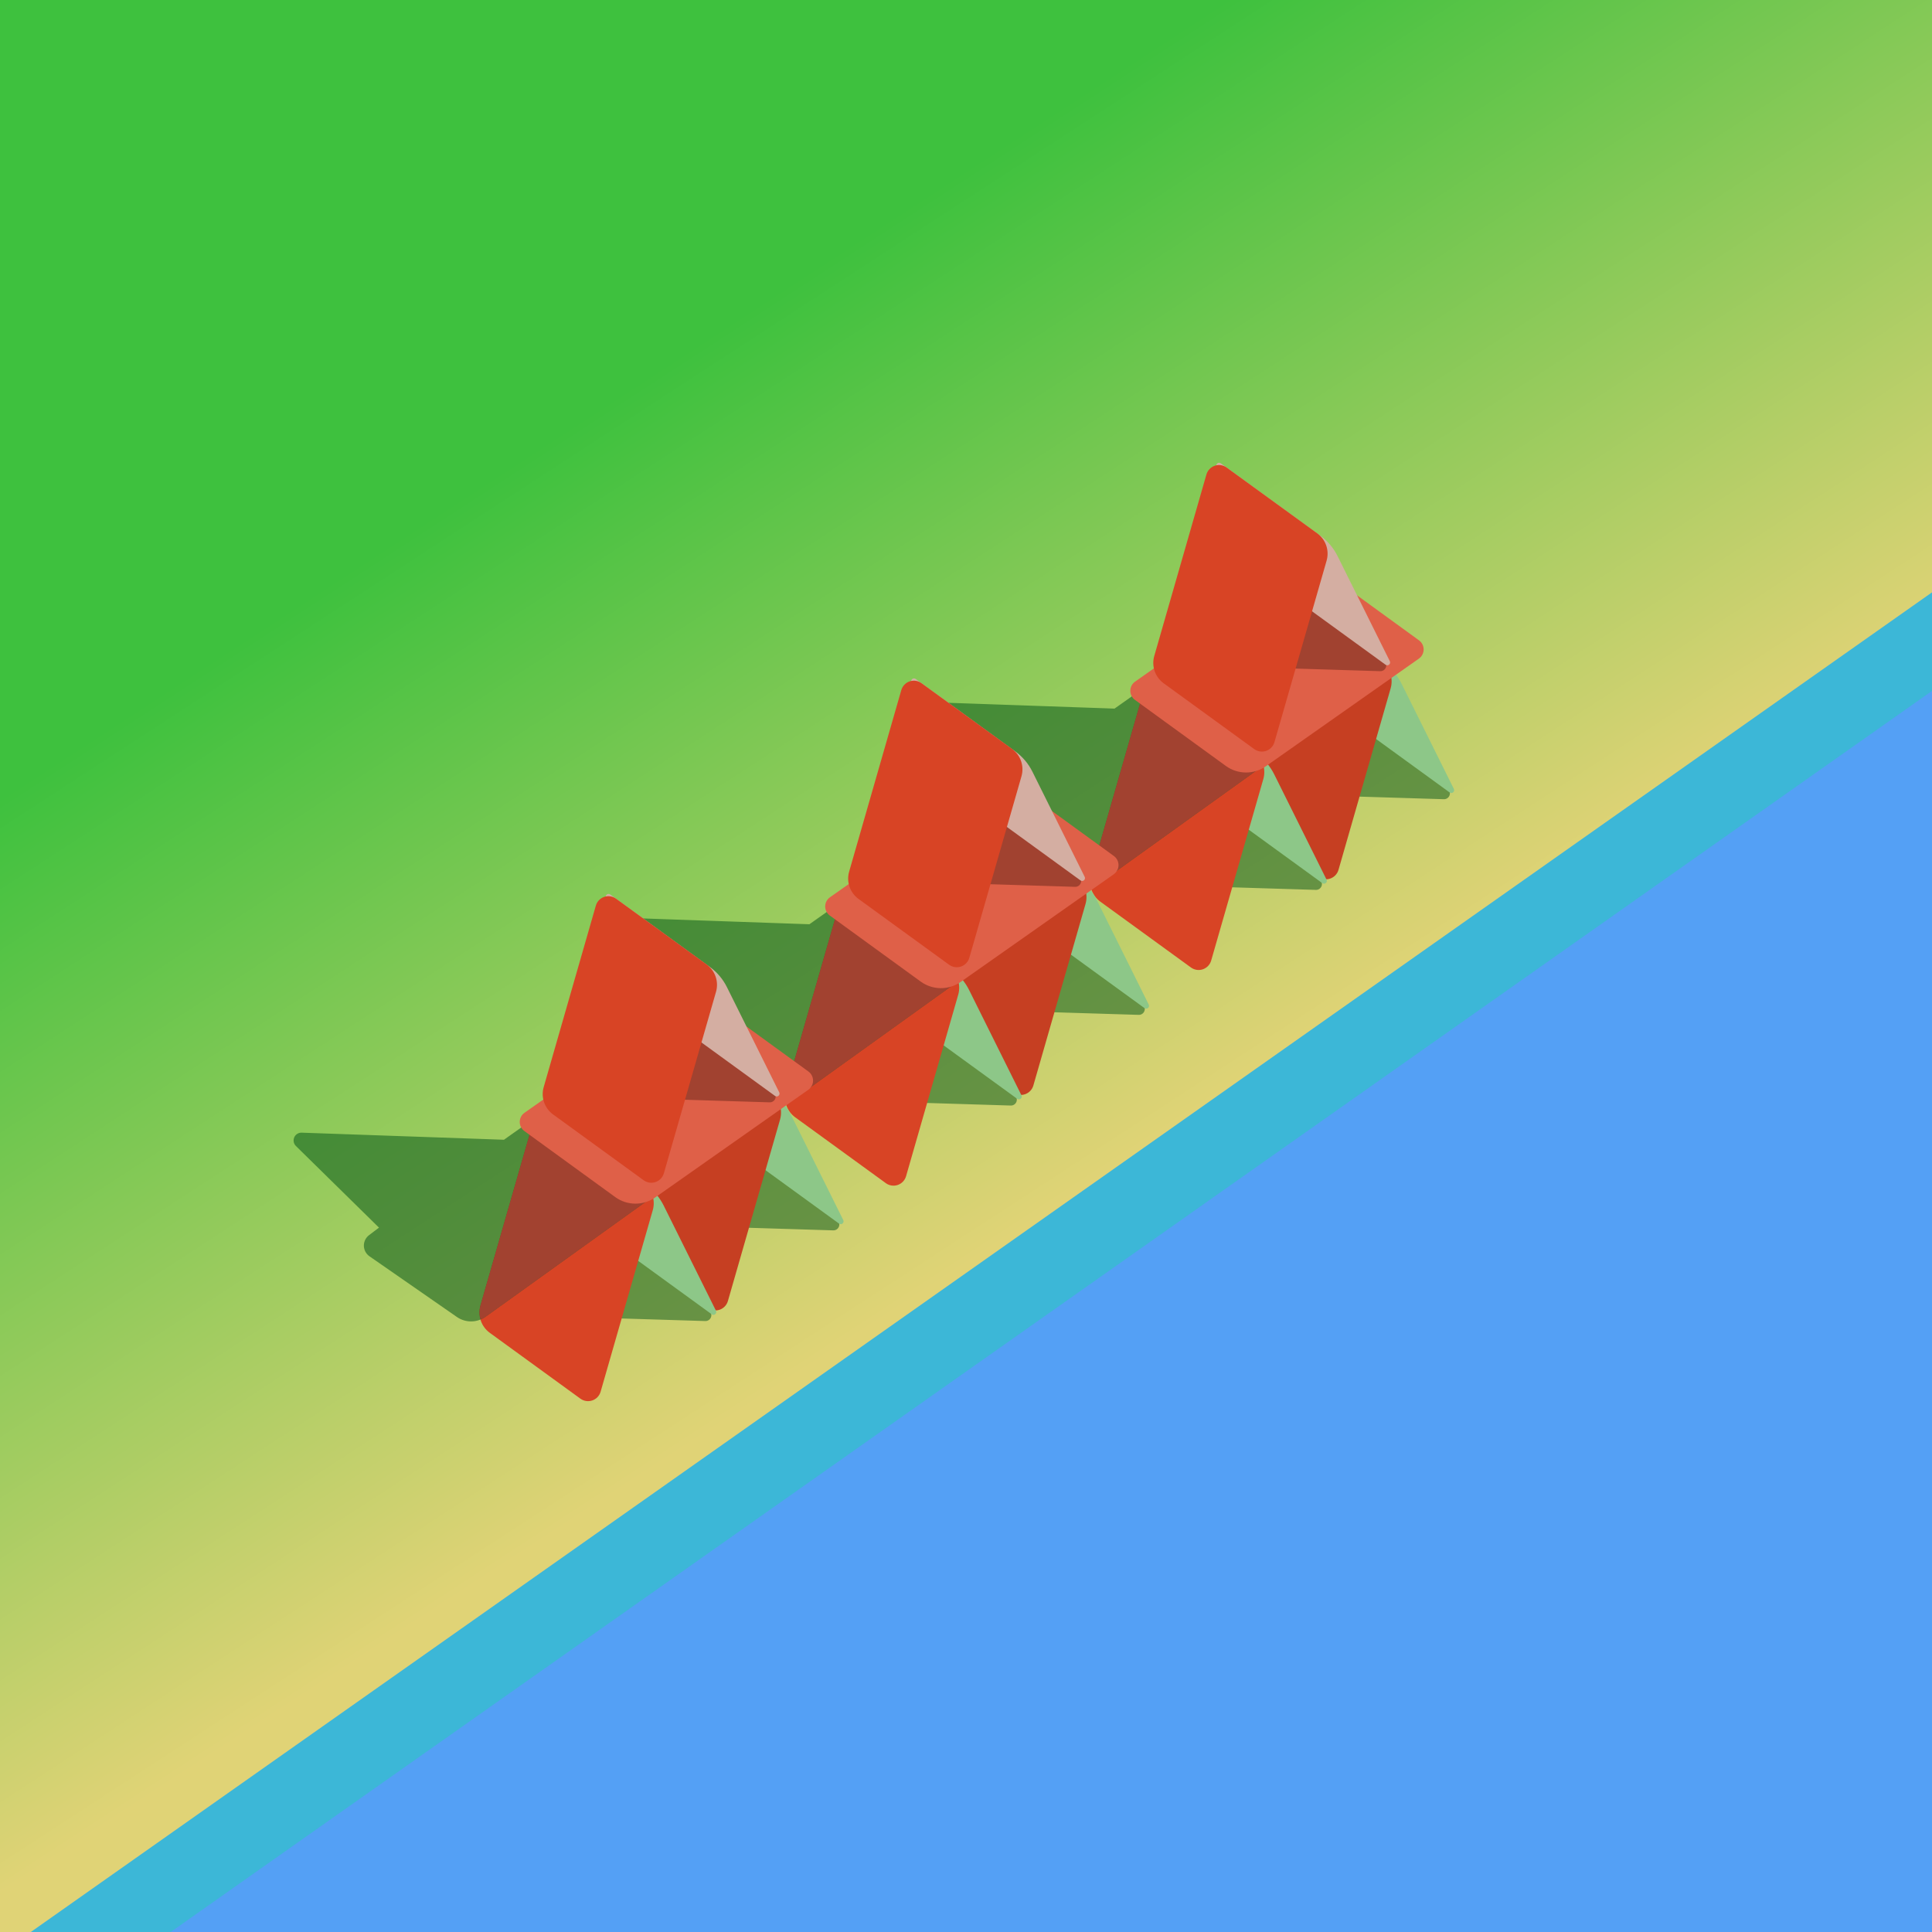
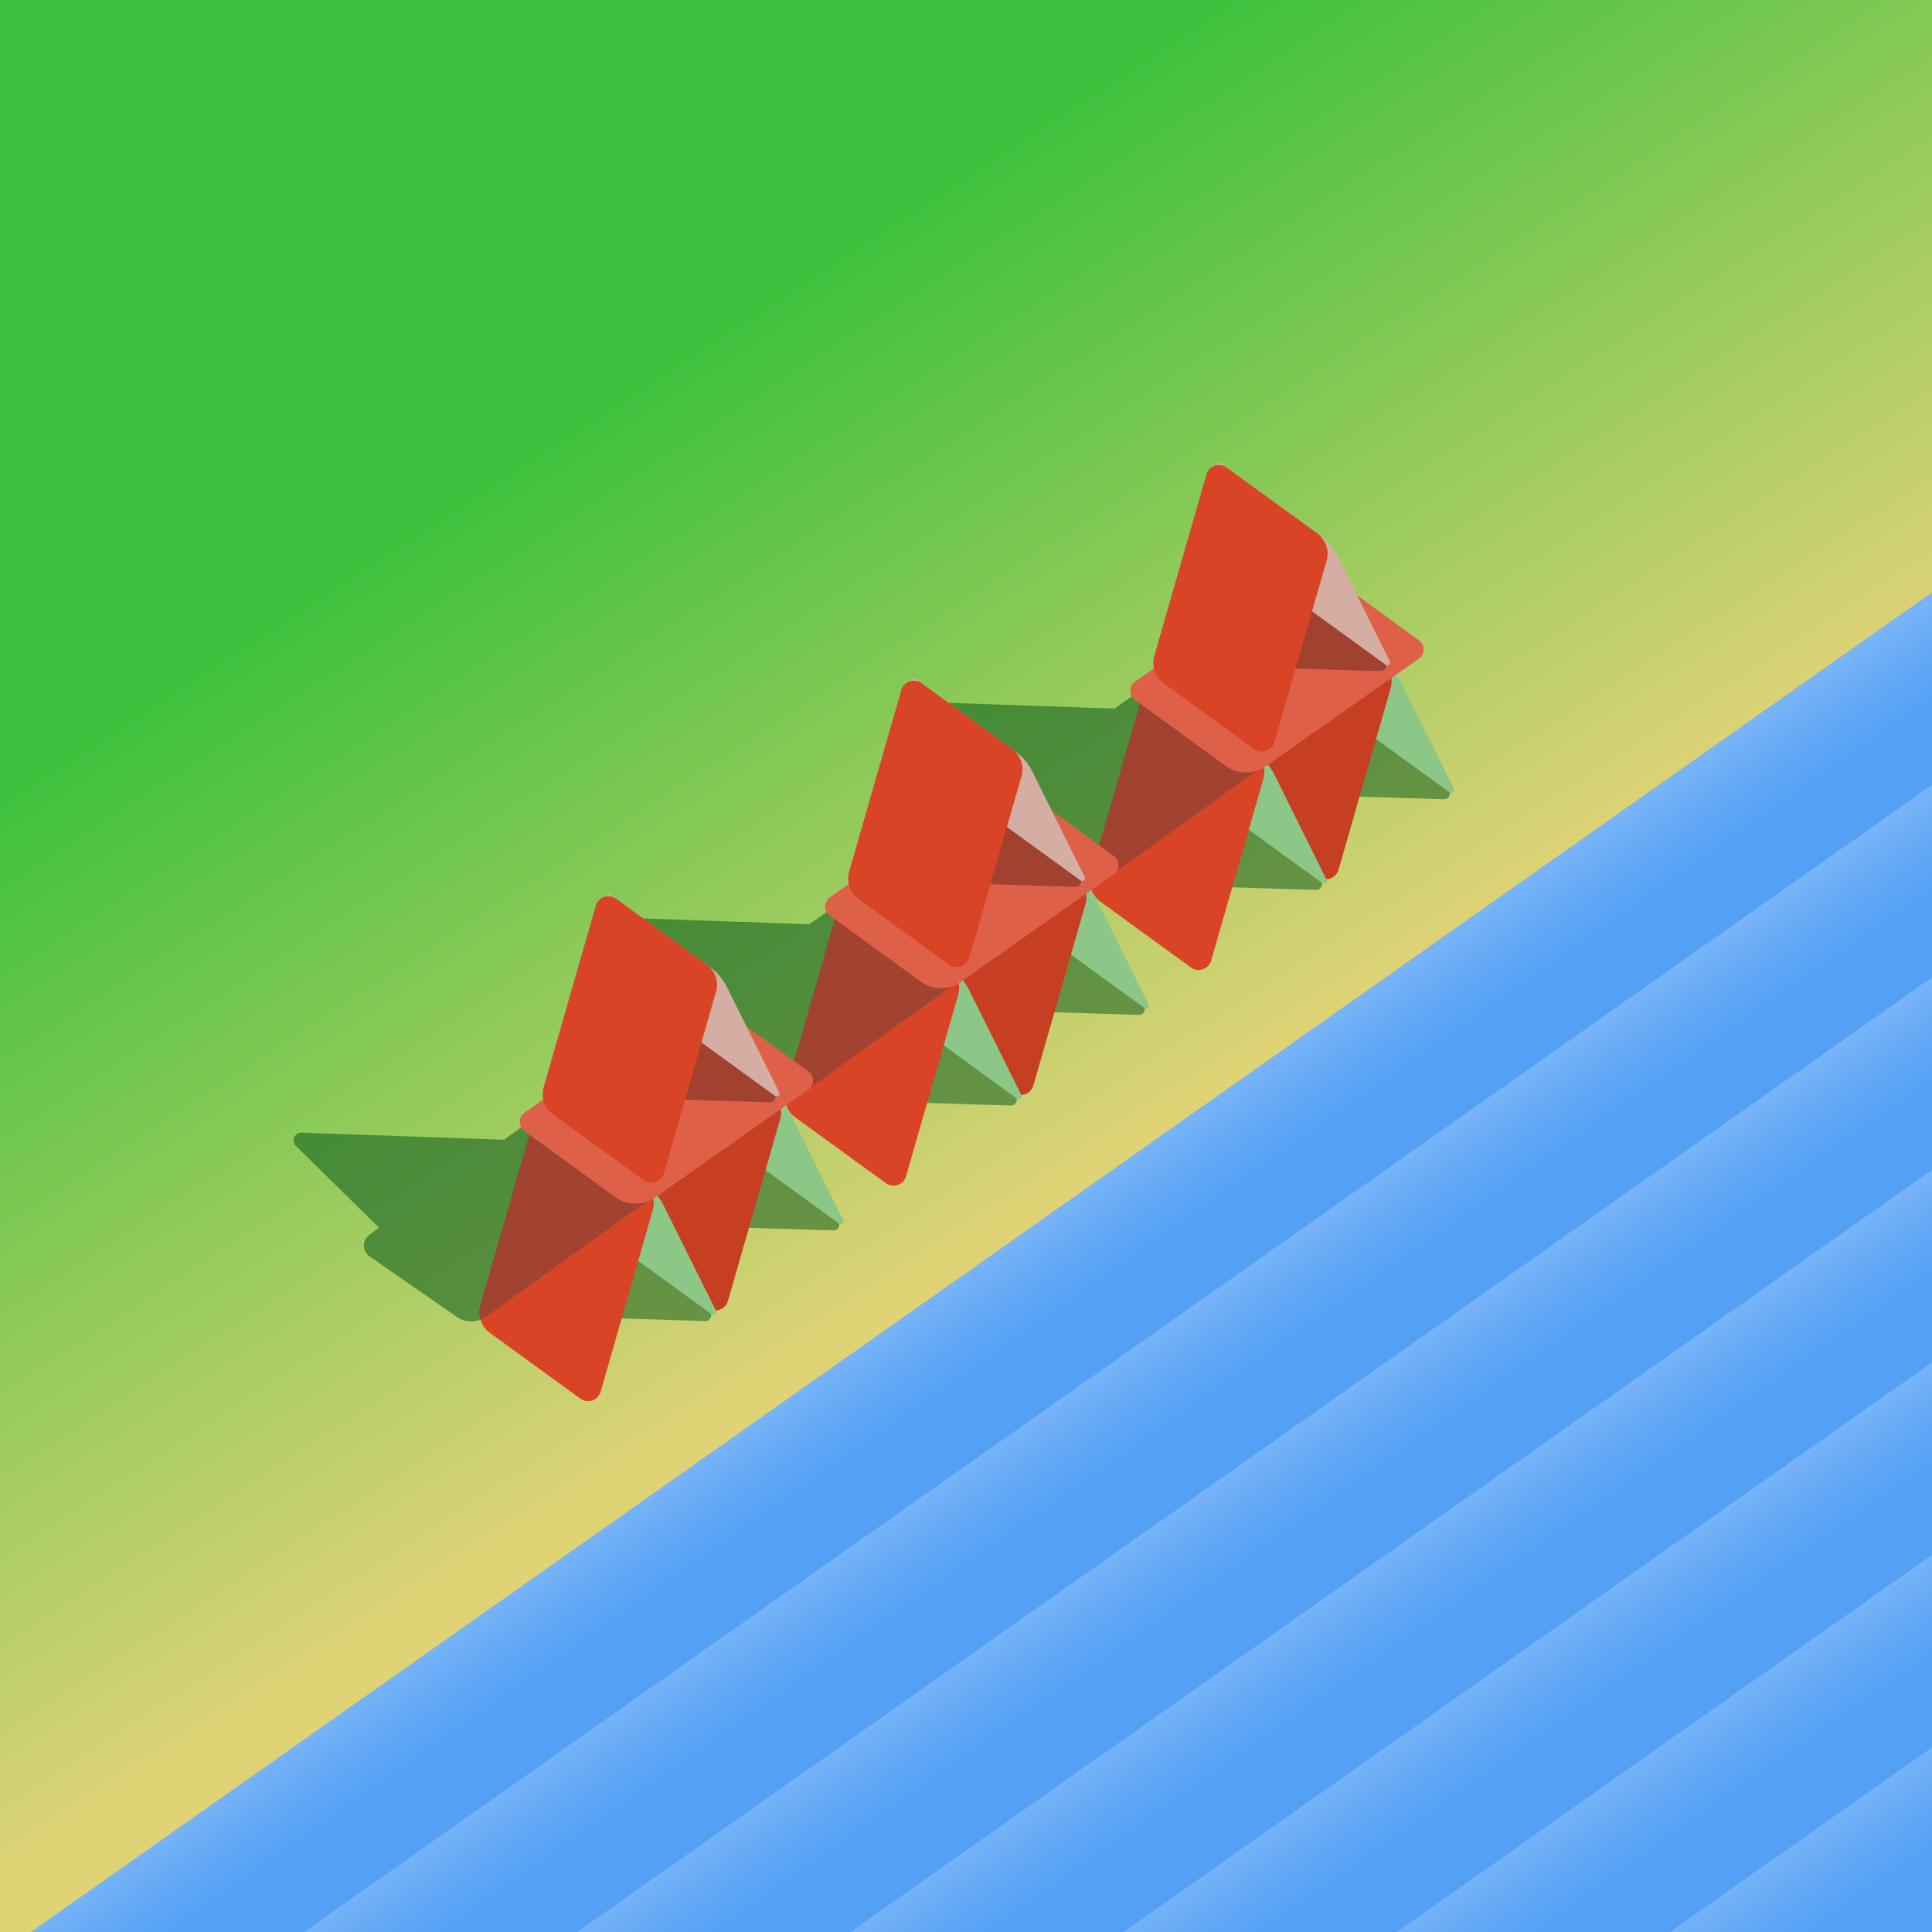
<svg xmlns="http://www.w3.org/2000/svg" xmlns:xlink="http://www.w3.org/1999/xlink" xml:space="preserve" viewBox="0 0 108 108">
  <defs>
+     <linearGradient id="b">
+       <stop style="stop-color:#54a0f5;stop-opacity:0" offset="0" />
+       <stop style="stop-color:#fff;stop-opacity:.217" offset="1" />
+     </linearGradient>
    <linearGradient id="a">
      <stop style="stop-color:#3ec13e;stop-opacity:1" offset="0" />
      <stop style="stop-color:#e0d376;stop-opacity:1" offset="1" />
    </linearGradient>
-     <linearGradient xlink:href="#a" id="b" x1="2753" y1="29" x2="2781" y2="72" gradientUnits="userSpaceOnUse" />
+     <linearGradient xlink:href="#a" id="c" x1="2753" y1="29" x2="2781" y2="72" gradientUnits="userSpaceOnUse" />
+     <linearGradient xlink:href="#b" id="d" x1="2797.031" y1="69.765" x2="2793" y2="64" gradientUnits="userSpaceOnUse" />
+     <linearGradient xlink:href="#b" id="e" gradientUnits="userSpaceOnUse" x1="2797.031" y1="69.765" x2="2793" y2="64" gradientTransform="translate(15.272)" />
+     <linearGradient xlink:href="#b" id="f" gradientUnits="userSpaceOnUse" gradientTransform="translate(30.543)" x1="2797.031" y1="69.765" x2="2793" y2="64" />
+     <linearGradient xlink:href="#b" id="h" gradientUnits="userSpaceOnUse" gradientTransform="translate(61.086)" x1="2797.031" y1="69.765" x2="2793" y2="64" />
+     <linearGradient xlink:href="#b" id="g" gradientUnits="userSpaceOnUse" gradientTransform="translate(45.815)" x1="2797.031" y1="69.765" x2="2793" y2="64" />
+     <linearGradient xlink:href="#b" id="j" gradientUnits="userSpaceOnUse" gradientTransform="translate(91.629)" x1="2797.031" y1="69.765" x2="2793" y2="64" />
+     <linearGradient xlink:href="#b" id="i" gradientUnits="userSpaceOnUse" gradientTransform="translate(76.358)" x1="2797.031" y1="69.765" x2="2793" y2="64" />
  </defs>
  <g style="display:inline;fill:none;stroke:#dee4da;stroke-width:.5;stroke-dasharray:none;stroke-opacity:1">
-     <path style="opacity:1;fill:url(#b);fill-opacity:1;stroke:none;stroke-width:4;paint-order:markers stroke fill" d="M2729 0h108v108h-108z" transform="translate(-2729)" stroke="none" />
+     <path style="opacity:1;fill:url(#c);fill-opacity:1;stroke:none;stroke-width:4;paint-order:markers stroke fill" d="M2729 0h108v108h-108z" transform="translate(-2729)" stroke="none" />
    <g stroke="none">
      <path style="fill:#0c5a1e;fill-opacity:.525;stroke:none;stroke-width:1.733;paint-order:markers stroke fill" d="m2044.213 134.667 22.798.702a1.136 1.136 108.736 0 0 .697-2.057l-15.993-11.496z" transform="translate(-522.69 10.697) scale(.28846)" />
      <path style="fill:#0c5a1e;fill-opacity:.525;stroke:none;stroke-width:1.733;paint-order:markers stroke fill" d="m2044.213 134.667 22.798.702a1.136 1.136 108.736 0 0 .697-2.057l-15.993-11.496z" transform="translate(-515.537 5.628) scale(.28846)" />
      <path style="fill:#8dc788;fill-opacity:1;stroke:none;stroke-width:1.733;paint-order:markers stroke fill" d="m2049.224 53.155 19.31 14.047a10.778 10.778 49.8 0 1 3.31 3.918l10.135 20.387a.55.55 139.784 0 1-.817.69l-19.283-14.01a10.767 10.767 49.78 0 1-3.312-3.917l-10.158-20.426a.55.55 139.796 0 1 .815-.689z" transform="translate(-519.296 17.704) scale(.28846)" />
      <path style="fill:#c63f22;fill-opacity:1;stroke:none;stroke-width:1.733;paint-order:markers stroke fill" d="m2036.332 90.497 10.108-35.174a2.529 2.529 161.017 0 1 3.916-1.347l17.554 12.754a4.875 4.875 71.017 0 1 1.82 5.29l-10.108 35.174a2.529 2.529 161.017 0 1-3.916 1.348l-17.554-12.754a4.875 4.875 71.017 0 1-1.82-5.291z" transform="translate(-519.296 17.704) scale(.28846)" />
      <path style="fill:#8dc788;fill-opacity:1;stroke:none;stroke-width:1.733;paint-order:markers stroke fill" d="m2049.224 53.155 19.31 14.047a10.778 10.778 49.8 0 1 3.31 3.918l10.135 20.387a.55.55 139.784 0 1-.817.69l-19.283-14.01a10.767 10.767 49.78 0 1-3.312-3.917l-10.158-20.426a.55.55 139.796 0 1 .815-.689z" transform="translate(-526.413 22.774) scale(.28846)" />
      <path style="fill:#d84425;fill-opacity:1;stroke:none;stroke-width:1.733;paint-order:markers stroke fill" d="m2036.332 90.497 10.108-35.174a2.529 2.529 161.017 0 1 3.916-1.347l17.554 12.754a4.875 4.875 71.017 0 1 1.82 5.29l-10.108 35.174a2.529 2.529 161.017 0 1-3.916 1.348l-17.554-12.754a4.875 4.875 71.017 0 1-1.82-5.291z" transform="translate(-526.413 22.774) scale(.28846)" />
      <path style="fill:#0b5b1b;fill-opacity:.556;stroke:none;stroke-width:1.733;paint-order:markers stroke fill" d="m2056.263 112.504-31.162 22.374a4.816 4.816 179.545 0 1-5.556.044l-16.938-11.76a2.53 2.53 88.816 0 1-.085-4.094l1.928-1.46-16.097-15.818a1.509 1.509 113.25 0 1 1.11-2.584l39.204 1.371 3.843-2.718z" transform="translate(-522.886 10.599) scale(.28846)" />
      <path style="fill:#a24230;fill-opacity:1;stroke:none;stroke-width:1.733;paint-order:markers stroke fill" d="m2046.102 56.499-9.77 33.996a4.875 4.875 0 0 0 .026 2.668 4.816 4.816 0 0 0 .969-.495l31.159-22.37z" transform="translate(-526.413 22.774) scale(.28846)" />
      <path style="fill:#df6048;fill-opacity:1;stroke:none;stroke-width:1.733;paint-order:markers stroke fill" d="m2032.59 99.009 17.609 12.794a6.673 6.673.441 0 0 7.76.06l29.65-20.852a2.178 2.178 90.441 0 0 .026-3.544l-17.61-12.794a6.673 6.673.441 0 0-7.76-.06l-29.649 20.852a2.178 2.178 90.441 0 0-.027 3.544z" transform="translate(-522.876 10.565) scale(.28846)" />
      <path style="fill:#652418;fill-opacity:.5;stroke:none;stroke-width:1.733;paint-order:markers stroke fill" d="m2044.213 134.667 22.798.702a1.136 1.136 108.736 0 0 .697-2.057l-15.993-11.496z" transform="translate(-519.094 -1.529) scale(.28846)" />
      <path style="fill:#d4aea2;fill-opacity:1;stroke:none;stroke-width:1.733;paint-order:markers stroke fill" d="m2049.224 53.155 19.31 14.047a10.778 10.778 49.8 0 1 3.31 3.918l10.135 20.387a.55.55 139.784 0 1-.817.69l-19.283-14.01a10.767 10.767 49.78 0 1-3.312-3.917l-10.158-20.426a.55.55 139.796 0 1 .815-.689z" transform="translate(-522.876 10.565) scale(.28846)" />
      <path style="fill:#d84425;fill-opacity:1;stroke:none;stroke-width:1.733;paint-order:markers stroke fill" d="m2036.332 90.497 10.108-35.174a2.529 2.529 161.017 0 1 3.916-1.347l17.554 12.754a4.875 4.875 71.017 0 1 1.82 5.29l-10.108 35.174a2.529 2.529 161.017 0 1-3.916 1.348l-17.554-12.754a4.875 4.875 71.017 0 1-1.82-5.291z" transform="translate(-522.876 10.565) scale(.28846)" />
    </g>
    <path style="display:inline;fill:#54a0f5;fill-opacity:1;stroke:none;stroke-width:.99;stroke-linecap:butt;stroke-linejoin:miter;stroke-miterlimit:4;stroke-dasharray:none;stroke-dashoffset:0;stroke-opacity:1;marker:none;marker-start:none;marker-mid:none;marker-end:none;paint-order:normal;enable-background:new" d="M2837 33.117 2730.729 108H2837Z" transform="translate(-2729)" />
-     <path style="display:inline;fill:#24ceba;fill-opacity:.5;stroke:none;stroke-width:.99;stroke-linecap:butt;stroke-linejoin:miter;stroke-miterlimit:4;stroke-dasharray:none;stroke-dashoffset:0;stroke-opacity:1;marker:none;marker-start:none;marker-mid:none;marker-end:none;paint-order:normal;enable-background:new" d="M2837 33.117 2730.729 108h7.814L2837 38.623Z" transform="translate(-2729)" />
    <g stroke="none">
      <path style="fill:#0c5a1e;fill-opacity:.525;stroke:none;stroke-width:1.733;paint-order:markers stroke fill" d="m2044.213 134.667 22.798.702a1.136 1.136 108.736 0 0 .697-2.057l-15.993-11.496z" transform="translate(-539.746 22.752) scale(.28846)" />
      <path style="fill:#0c5a1e;fill-opacity:.525;stroke:none;stroke-width:1.733;paint-order:markers stroke fill" d="m2044.213 134.667 22.798.702a1.136 1.136 108.736 0 0 .697-2.057l-15.993-11.496z" transform="translate(-532.593 17.683) scale(.28846)" />
      <path style="fill:#8dc788;fill-opacity:1;stroke:none;stroke-width:1.733;paint-order:markers stroke fill" d="m2049.224 53.155 19.31 14.047a10.778 10.778 49.8 0 1 3.31 3.918l10.135 20.387a.55.55 139.784 0 1-.817.69l-19.283-14.01a10.767 10.767 49.78 0 1-3.312-3.917l-10.158-20.426a.55.55 139.796 0 1 .815-.689z" transform="translate(-536.353 29.759) scale(.28846)" />
      <path style="fill:#c63f22;fill-opacity:1;stroke:none;stroke-width:1.733;paint-order:markers stroke fill" d="m2036.332 90.497 10.108-35.174a2.529 2.529 161.017 0 1 3.916-1.347l17.554 12.754a4.875 4.875 71.017 0 1 1.82 5.29l-10.108 35.174a2.529 2.529 161.017 0 1-3.916 1.348l-17.554-12.754a4.875 4.875 71.017 0 1-1.82-5.291z" transform="translate(-536.353 29.759) scale(.28846)" />
      <path style="fill:#8dc788;fill-opacity:1;stroke:none;stroke-width:1.733;paint-order:markers stroke fill" d="m2049.224 53.155 19.31 14.047a10.778 10.778 49.8 0 1 3.31 3.918l10.135 20.387a.55.55 139.784 0 1-.817.69l-19.283-14.01a10.767 10.767 49.78 0 1-3.312-3.917l-10.158-20.426a.55.55 139.796 0 1 .815-.689z" transform="translate(-543.469 34.83) scale(.28846)" />
      <path style="fill:#d84425;fill-opacity:1;stroke:none;stroke-width:1.733;paint-order:markers stroke fill" d="m2036.332 90.497 10.108-35.174a2.529 2.529 161.017 0 1 3.916-1.347l17.554 12.754a4.875 4.875 71.017 0 1 1.82 5.29l-10.108 35.174a2.529 2.529 161.017 0 1-3.916 1.348l-17.554-12.754a4.875 4.875 71.017 0 1-1.82-5.291z" transform="translate(-543.469 34.83) scale(.28846)" />
      <path style="fill:#0b5b1b;fill-opacity:.556;stroke:none;stroke-width:1.733;paint-order:markers stroke fill" d="m2056.263 112.504-31.162 22.374a4.816 4.816 179.545 0 1-5.556.044l-16.938-11.76a2.53 2.53 88.816 0 1-.085-4.094l1.928-1.46-16.097-15.818a1.509 1.509 113.25 0 1 1.11-2.584l39.204 1.371 3.843-2.718z" transform="translate(-539.943 22.654) scale(.28846)" />
      <path style="fill:#a24230;fill-opacity:1;stroke:none;stroke-width:1.733;paint-order:markers stroke fill" d="m2046.102 56.499-9.77 33.996a4.875 4.875 0 0 0 .026 2.668 4.816 4.816 0 0 0 .969-.495l31.159-22.37z" transform="translate(-543.469 34.83) scale(.28846)" />
      <path style="fill:#df6048;fill-opacity:1;stroke:none;stroke-width:1.733;paint-order:markers stroke fill" d="m2032.59 99.009 17.609 12.794a6.673 6.673.441 0 0 7.76.06l29.65-20.852a2.178 2.178 90.441 0 0 .026-3.544l-17.61-12.794a6.673 6.673.441 0 0-7.76-.06l-29.649 20.852a2.178 2.178 90.441 0 0-.027 3.544z" transform="translate(-539.933 22.62) scale(.28846)" />
      <path style="fill:#652418;fill-opacity:.5;stroke:none;stroke-width:1.733;paint-order:markers stroke fill" d="m2044.213 134.667 22.798.702a1.136 1.136 108.736 0 0 .697-2.057l-15.993-11.496z" transform="translate(-536.15 10.526) scale(.28846)" />
      <path style="fill:#d4aea2;fill-opacity:1;stroke:none;stroke-width:1.733;paint-order:markers stroke fill" d="m2049.224 53.155 19.31 14.047a10.778 10.778 49.8 0 1 3.31 3.918l10.135 20.387a.55.55 139.784 0 1-.817.69l-19.283-14.01a10.767 10.767 49.78 0 1-3.312-3.917l-10.158-20.426a.55.55 139.796 0 1 .815-.689z" transform="translate(-539.933 22.62) scale(.28846)" />
      <path style="fill:#d84425;fill-opacity:1;stroke:none;stroke-width:1.733;paint-order:markers stroke fill" d="m2036.332 90.497 10.108-35.174a2.529 2.529 161.017 0 1 3.916-1.347l17.554 12.754a4.875 4.875 71.017 0 1 1.82 5.29l-10.108 35.174a2.529 2.529 161.017 0 1-3.916 1.348l-17.554-12.754a4.875 4.875 71.017 0 1-1.82-5.291z" transform="translate(-539.933 22.62) scale(.28846)" />
    </g>
    <g stroke="none">
      <path style="fill:#0c5a1e;fill-opacity:.525;stroke:none;stroke-width:1.733;paint-order:markers stroke fill" d="m2044.213 134.667 22.798.702a1.136 1.136 108.736 0 0 .697-2.057l-15.993-11.496z" transform="translate(-556.822 34.799) scale(.28846)" />
      <path style="fill:#0c5a1e;fill-opacity:.525;stroke:none;stroke-width:1.733;paint-order:markers stroke fill" d="m2044.213 134.667 22.798.702a1.136 1.136 108.736 0 0 .697-2.057l-15.993-11.496z" transform="translate(-549.669 29.73) scale(.28846)" />
      <path style="fill:#8dc788;fill-opacity:1;stroke:none;stroke-width:1.733;paint-order:markers stroke fill" d="m2049.224 53.155 19.31 14.047a10.778 10.778 49.8 0 1 3.31 3.918l10.135 20.387a.55.55 139.784 0 1-.817.69l-19.283-14.01a10.767 10.767 49.78 0 1-3.312-3.917l-10.158-20.426a.55.55 139.796 0 1 .815-.689z" transform="translate(-553.428 41.806) scale(.28846)" />
      <path style="fill:#c63f22;fill-opacity:1;stroke:none;stroke-width:1.733;paint-order:markers stroke fill" d="m2036.332 90.497 10.108-35.174a2.529 2.529 161.017 0 1 3.916-1.347l17.554 12.754a4.875 4.875 71.017 0 1 1.82 5.29l-10.108 35.174a2.529 2.529 161.017 0 1-3.916 1.348l-17.554-12.754a4.875 4.875 71.017 0 1-1.82-5.291z" transform="translate(-553.428 41.806) scale(.28846)" />
      <path style="fill:#8dc788;fill-opacity:1;stroke:none;stroke-width:1.733;paint-order:markers stroke fill" d="m2049.224 53.155 19.31 14.047a10.778 10.778 49.8 0 1 3.31 3.918l10.135 20.387a.55.55 139.784 0 1-.817.69l-19.283-14.01a10.767 10.767 49.78 0 1-3.312-3.917l-10.158-20.426a.55.55 139.796 0 1 .815-.689z" transform="translate(-560.544 46.876) scale(.28846)" />
      <path style="fill:#d84425;fill-opacity:1;stroke:none;stroke-width:1.733;paint-order:markers stroke fill" d="m2036.332 90.497 10.108-35.174a2.529 2.529 161.017 0 1 3.916-1.347l17.554 12.754a4.875 4.875 71.017 0 1 1.82 5.29l-10.108 35.174a2.529 2.529 161.017 0 1-3.916 1.348l-17.554-12.754a4.875 4.875 71.017 0 1-1.82-5.291z" transform="translate(-560.544 46.876) scale(.28846)" />
      <path style="fill:#0b5b1b;fill-opacity:.556;stroke:none;stroke-width:1.733;paint-order:markers stroke fill" d="m2056.263 112.504-31.162 22.374a4.816 4.816 179.545 0 1-5.556.044l-16.938-11.76a2.53 2.53 88.816 0 1-.085-4.094l1.928-1.46-16.097-15.818a1.509 1.509 113.25 0 1 1.11-2.584l39.204 1.371 3.843-2.718z" transform="translate(-557.018 34.7) scale(.28846)" />
      <path style="fill:#a24230;fill-opacity:1;stroke:none;stroke-width:1.733;paint-order:markers stroke fill" d="m2046.102 56.499-9.77 33.996a4.875 4.875 0 0 0 .026 2.668 4.816 4.816 0 0 0 .969-.495l31.159-22.37z" transform="translate(-560.544 46.876) scale(.28846)" />
      <path style="fill:#df6048;fill-opacity:1;stroke:none;stroke-width:1.733;paint-order:markers stroke fill" d="m2032.59 99.009 17.609 12.794a6.673 6.673.441 0 0 7.76.06l29.65-20.852a2.178 2.178 90.441 0 0 .026-3.544l-17.61-12.794a6.673 6.673.441 0 0-7.76-.06l-29.649 20.852a2.178 2.178 90.441 0 0-.027 3.544z" transform="translate(-557.008 34.667) scale(.28846)" />
      <path style="fill:#652418;fill-opacity:.5;stroke:none;stroke-width:1.733;paint-order:markers stroke fill" d="m2044.213 134.667 22.798.702a1.136 1.136 108.736 0 0 .697-2.057l-15.993-11.496z" transform="translate(-553.226 22.573) scale(.28846)" />
      <path style="fill:#d4aea2;fill-opacity:1;stroke:none;stroke-width:1.733;paint-order:markers stroke fill" d="m2049.224 53.155 19.31 14.047a10.778 10.778 49.8 0 1 3.31 3.918l10.135 20.387a.55.55 139.784 0 1-.817.69l-19.283-14.01a10.767 10.767 49.78 0 1-3.312-3.917l-10.158-20.426a.55.55 139.796 0 1 .815-.689z" transform="translate(-557.008 34.667) scale(.28846)" />
      <path style="fill:#d84425;fill-opacity:1;stroke:none;stroke-width:1.733;paint-order:markers stroke fill" d="m2036.332 90.497 10.108-35.174a2.529 2.529 161.017 0 1 3.916-1.347l17.554 12.754a4.875 4.875 71.017 0 1 1.82 5.29l-10.108 35.174a2.529 2.529 161.017 0 1-3.916 1.348l-17.554-12.754a4.875 4.875 71.017 0 1-1.82-5.291z" transform="translate(-557.008 34.667) scale(.28846)" />
    </g>
+     <path style="display:inline;fill:url(#d);fill-opacity:1;stroke:none;stroke-width:.99;stroke-linecap:butt;stroke-linejoin:miter;stroke-miterlimit:4;stroke-dasharray:none;stroke-dashoffset:0;stroke-opacity:1;marker:none;marker-start:none;marker-mid:none;marker-end:none;paint-order:normal;enable-background:new" d="M2837 33.117 2730.729 108H2746l91-64.123z" transform="translate(-2729)" />
+     <path style="display:inline;fill:url(#e);fill-opacity:1;stroke:none;stroke-width:.99;stroke-linecap:butt;stroke-linejoin:miter;stroke-miterlimit:4;stroke-dasharray:none;stroke-dashoffset:0;stroke-opacity:1;marker:none;marker-start:none;marker-mid:none;marker-end:none;paint-order:normal;enable-background:new" d="M2837 43.879 2746 108h15.271L2837 54.639Z" transform="translate(-2729)" />
+     <path style="display:inline;fill:url(#f);fill-opacity:1;stroke:none;stroke-width:.99;stroke-linecap:butt;stroke-linejoin:miter;stroke-miterlimit:4;stroke-dasharray:none;stroke-dashoffset:0;stroke-opacity:1;marker:none;marker-start:none;marker-mid:none;marker-end:none;paint-order:normal;enable-background:new" d="M2837 54.639 2761.271 108h15.272L2837 65.4Z" transform="translate(-2729)" />
+     <path style="display:inline;fill:url(#g);fill-opacity:1;stroke:none;stroke-width:.99;stroke-linecap:butt;stroke-linejoin:miter;stroke-miterlimit:4;stroke-dasharray:none;stroke-dashoffset:0;stroke-opacity:1;marker:none;marker-start:none;marker-mid:none;marker-end:none;paint-order:normal;enable-background:new" d="m2837 65.4-60.457 42.6h15.271L2837 76.16Z" transform="translate(-2729)" />
+     <path style="display:inline;fill:url(#h);fill-opacity:1;stroke:none;stroke-width:.99;stroke-linecap:butt;stroke-linejoin:miter;stroke-miterlimit:4;stroke-dasharray:none;stroke-dashoffset:0;stroke-opacity:1;marker:none;marker-start:none;marker-mid:none;marker-end:none;paint-order:normal;enable-background:new" d="M2837 76.16 2791.814 108h15.272L2837 86.922Z" transform="translate(-2729)" />
+     <path style="display:inline;fill:url(#i);fill-opacity:1;stroke:none;stroke-width:.99;stroke-linecap:butt;stroke-linejoin:miter;stroke-miterlimit:4;stroke-dasharray:none;stroke-dashoffset:0;stroke-opacity:1;marker:none;marker-start:none;marker-mid:none;marker-end:none;paint-order:normal;enable-background:new" d="M2837 86.922 2807.086 108h15.271L2837 97.682Z" transform="translate(-2729)" />
+     <path style="display:inline;fill:url(#j);fill-opacity:1;stroke:none;stroke-width:.99;stroke-linecap:butt;stroke-linejoin:miter;stroke-miterlimit:4;stroke-dasharray:none;stroke-dashoffset:0;stroke-opacity:1;marker:none;marker-start:none;marker-mid:none;marker-end:none;paint-order:normal;enable-background:new" d="M2837 97.682 2822.357 108H2837Z" transform="translate(-2729)" />
  </g>
</svg>
